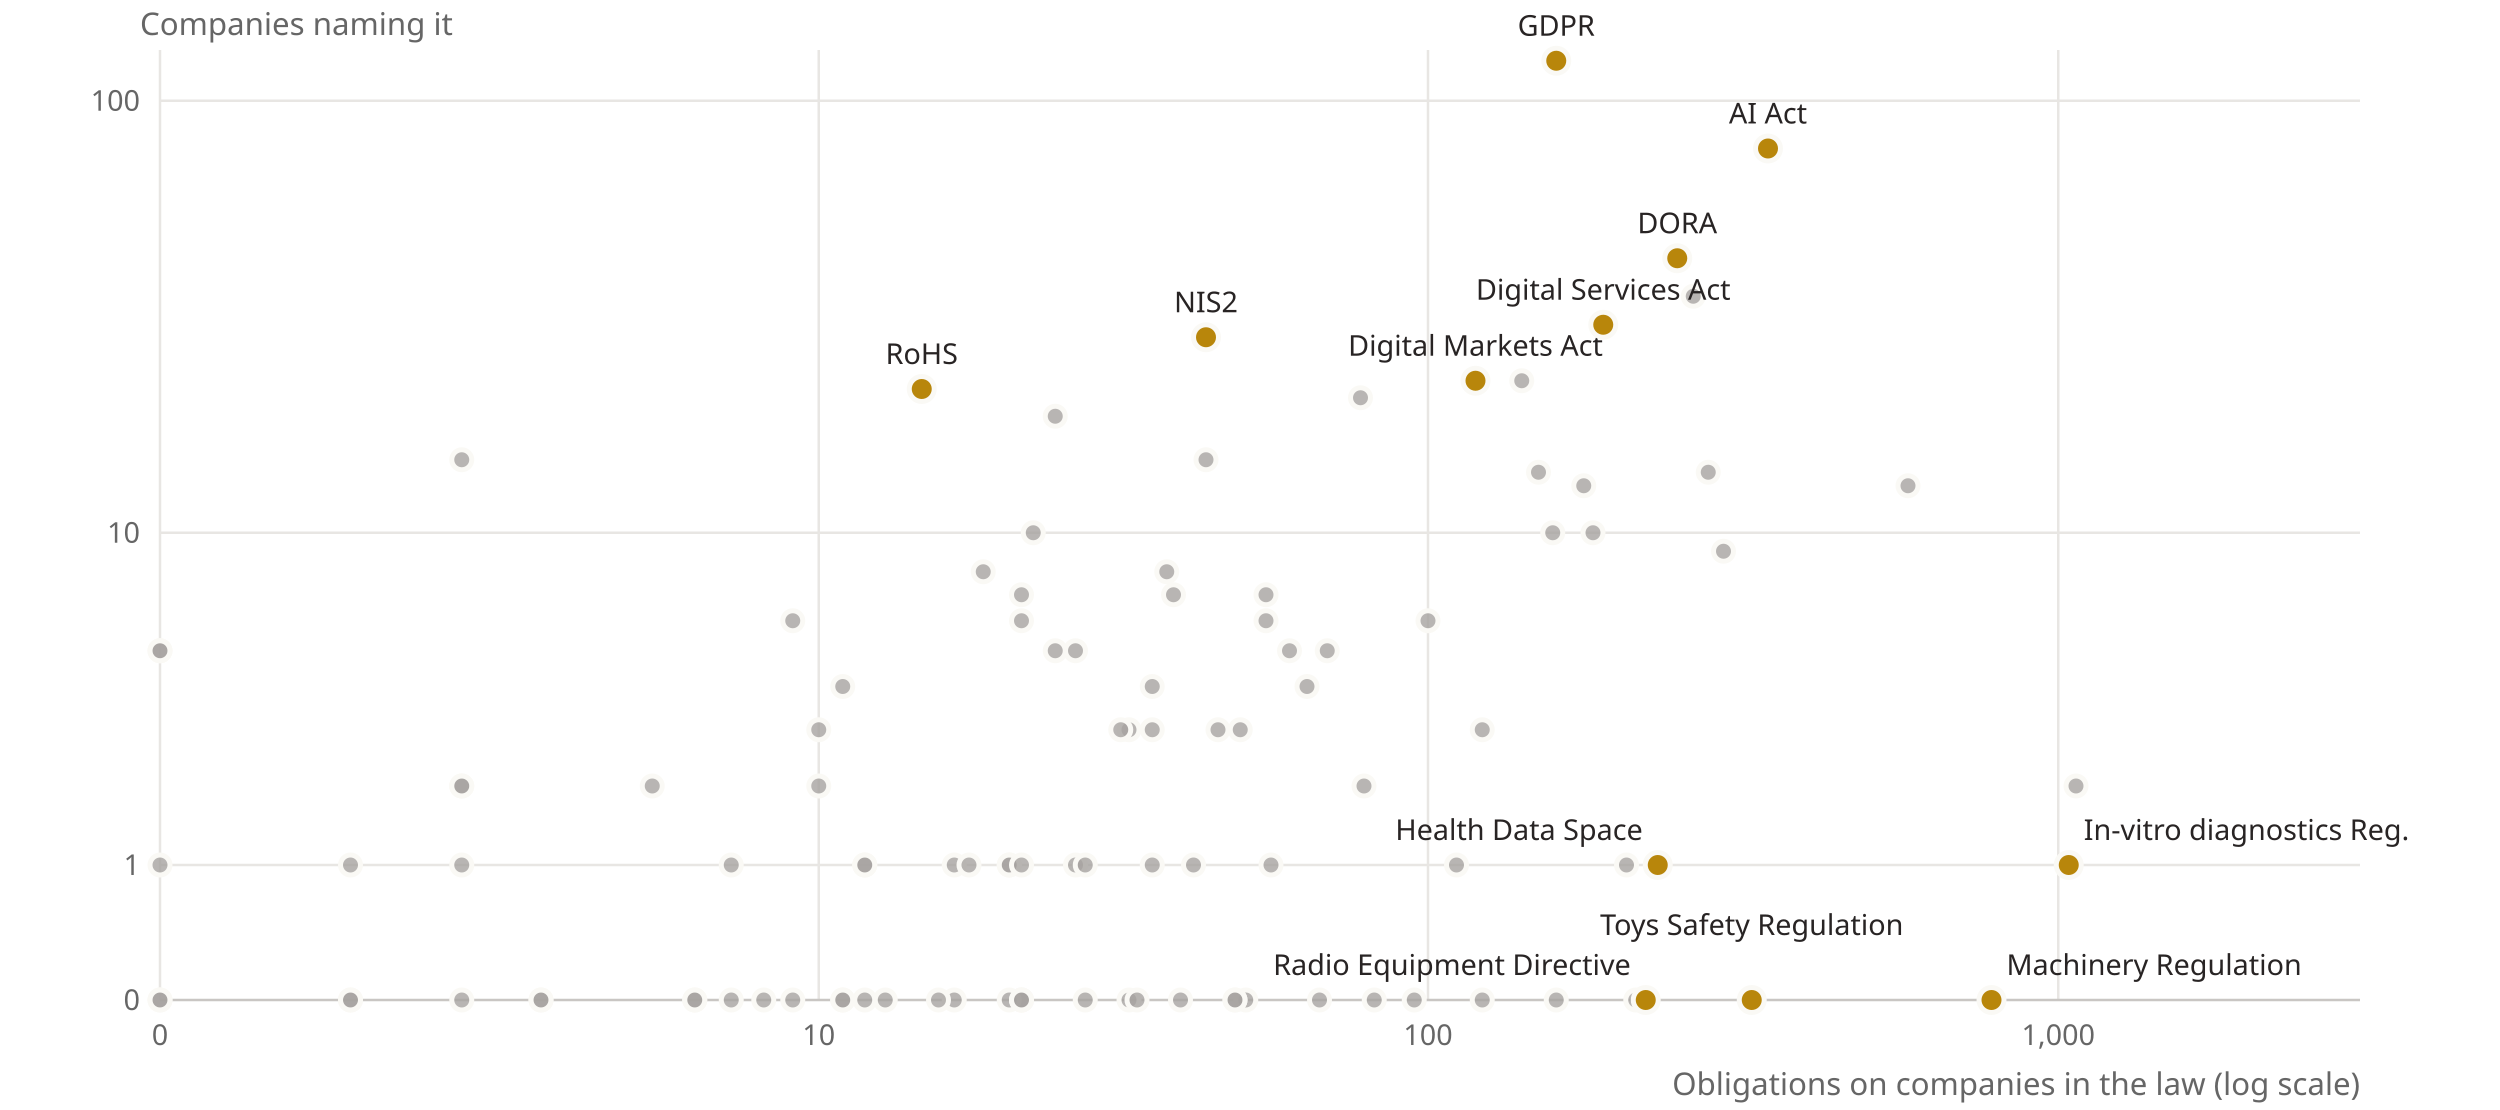
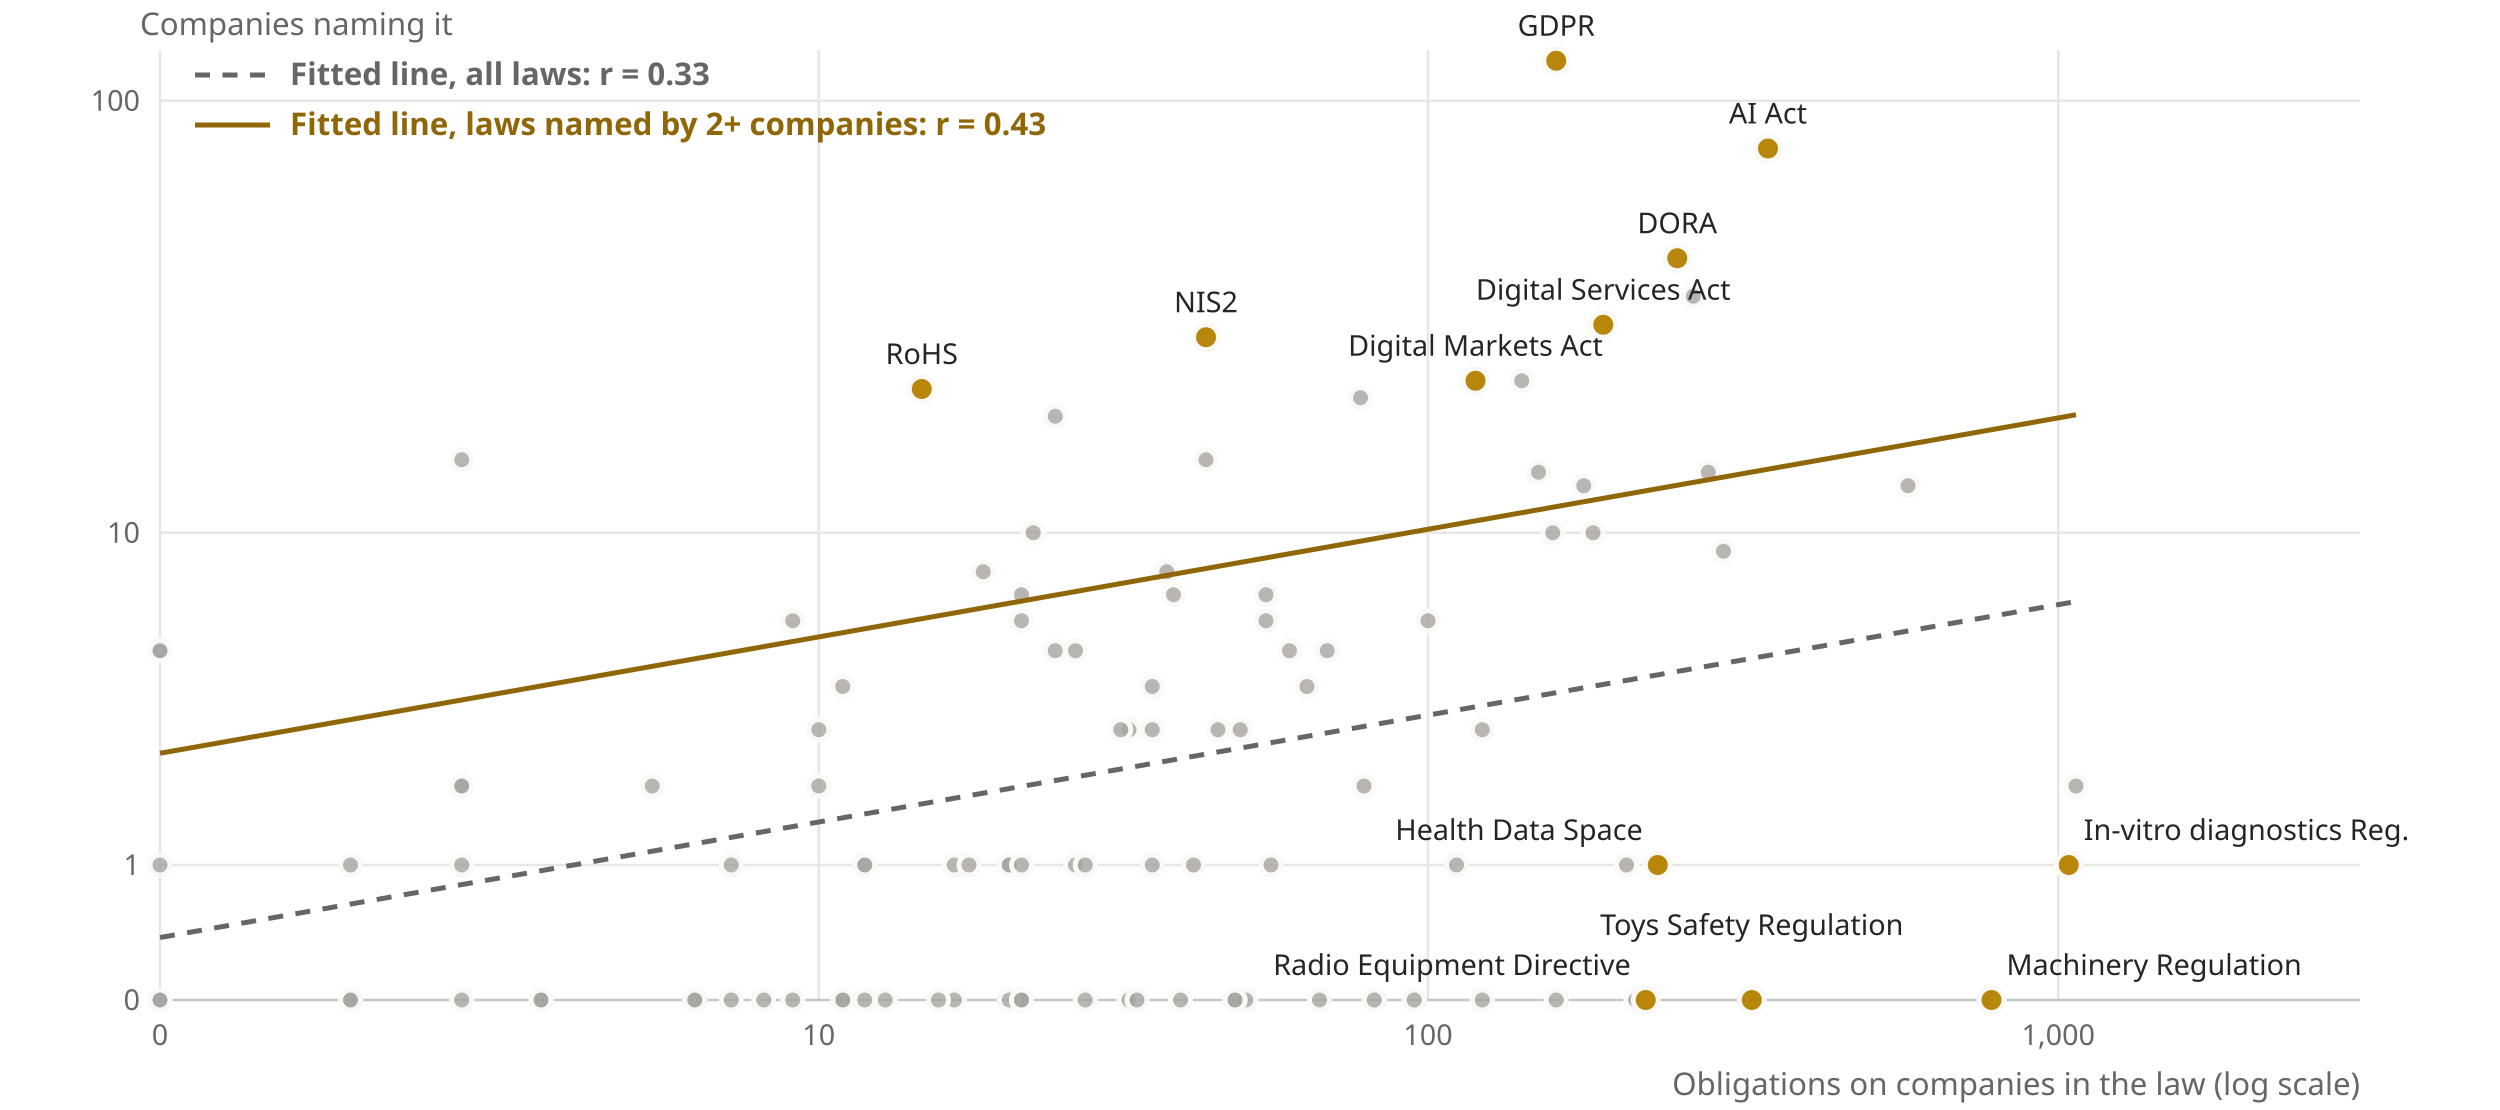
<svg viewBox="0 0 1000 444" width="100%" role="img" aria-label="Each EU law by the number of obligations it places on companies and the number of companies naming it in an annual report. The GDPR, the AI Act, DORA and the platform laws are widely named; large product laws such as the Machinery Regulation, the Toys Safety Regulation and the Radio Equipment Directive are never named.">
  <line x1="64.0" x2="64.0" y1="20" y2="400" stroke="#E8E6E3" />
  <text x="64.0" y="418.0" text-anchor="middle" font-family="DM Sans, sans-serif" font-size="11.5" fill="#666666">0</text>
  <line x1="327.5" x2="327.5" y1="20" y2="400" stroke="#E8E6E3" />
  <text x="327.5" y="418.0" text-anchor="middle" font-family="DM Sans, sans-serif" font-size="11.5" fill="#666666">10</text>
  <line x1="571.2" x2="571.2" y1="20" y2="400" stroke="#E8E6E3" />
  <text x="571.2" y="418.0" text-anchor="middle" font-family="DM Sans, sans-serif" font-size="11.5" fill="#666666">100</text>
  <line x1="823.3" x2="823.3" y1="20" y2="400" stroke="#E8E6E3" />
  <text x="823.3" y="418.0" text-anchor="middle" font-family="DM Sans, sans-serif" font-size="11.5" fill="#666666">1,000</text>
  <line x1="64" x2="944" y1="400.0" y2="400.0" stroke="#C9C6C3" />
  <text x="56.0" y="404.0" text-anchor="end" font-family="DM Sans, sans-serif" font-size="11.5" fill="#666666">0</text>
  <line x1="64" x2="944" y1="346.0" y2="346.0" stroke="#E8E6E3" />
  <text x="56.0" y="350.0" text-anchor="end" font-family="DM Sans, sans-serif" font-size="11.5" fill="#666666">1</text>
  <line x1="64" x2="944" y1="213.1" y2="213.1" stroke="#E8E6E3" />
  <text x="56.0" y="217.1" text-anchor="end" font-family="DM Sans, sans-serif" font-size="11.5" fill="#666666">10</text>
  <line x1="64" x2="944" y1="40.3" y2="40.3" stroke="#E8E6E3" />
  <text x="56.0" y="44.3" text-anchor="end" font-family="DM Sans, sans-serif" font-size="11.5" fill="#666666">100</text>
  <text x="944.0" y="438.0" text-anchor="end" font-family="DM Sans, sans-serif" font-size="12.5" fill="#666666">Obligations on companies in the law (log scale)</text>
  <text x="56.0" y="14.0" text-anchor="start" font-family="DM Sans, sans-serif" font-size="12.5" fill="#666666">Companies naming it</text>
  <circle cx="64.0" cy="260.3" r="4" fill="#A6A3A0" stroke="#FAF9F5" stroke-width="2" fill-opacity="0.8" />
  <circle cx="337.1" cy="274.6" r="4" fill="#A6A3A0" stroke="#FAF9F5" stroke-width="2" fill-opacity="0.8" />
  <circle cx="327.5" cy="314.4" r="4" fill="#A6A3A0" stroke="#FAF9F5" stroke-width="2" fill-opacity="0.8" />
  <circle cx="345.9" cy="400.0" r="4" fill="#A6A3A0" stroke="#FAF9F5" stroke-width="2" fill-opacity="0.8" />
  <circle cx="527.8" cy="400.0" r="4" fill="#A6A3A0" stroke="#FAF9F5" stroke-width="2" fill-opacity="0.8" />
  <circle cx="216.4" cy="400.0" r="4" fill="#A6A3A0" stroke="#FAF9F5" stroke-width="2" fill-opacity="0.8" />
  <circle cx="184.7" cy="346.0" r="4" fill="#A6A3A0" stroke="#FAF9F5" stroke-width="2" fill-opacity="0.8" />
  <circle cx="408.6" cy="237.9" r="4" fill="#A6A3A0" stroke="#FAF9F5" stroke-width="2" fill-opacity="0.8" />
  <circle cx="422.1" cy="166.5" r="4" fill="#A6A3A0" stroke="#FAF9F5" stroke-width="2" fill-opacity="0.8" />
  <circle cx="64.0" cy="400.0" r="4" fill="#A6A3A0" stroke="#FAF9F5" stroke-width="2" fill-opacity="0.8" />
  <circle cx="413.3" cy="213.1" r="4" fill="#A6A3A0" stroke="#FAF9F5" stroke-width="2" fill-opacity="0.8" />
  <circle cx="345.9" cy="346.0" r="4" fill="#A6A3A0" stroke="#FAF9F5" stroke-width="2" fill-opacity="0.8" />
  <circle cx="327.5" cy="291.9" r="4" fill="#A6A3A0" stroke="#FAF9F5" stroke-width="2" fill-opacity="0.8" />
  <circle cx="582.6" cy="346.0" r="4" fill="#A6A3A0" stroke="#FAF9F5" stroke-width="2" fill-opacity="0.8" />
  <circle cx="460.9" cy="291.9" r="4" fill="#A6A3A0" stroke="#FAF9F5" stroke-width="2" fill-opacity="0.8" />
  <circle cx="654.3" cy="400.0" r="4" fill="#A6A3A0" stroke="#FAF9F5" stroke-width="2" fill-opacity="0.8" />
  <circle cx="522.8" cy="274.6" r="4" fill="#A6A3A0" stroke="#FAF9F5" stroke-width="2" fill-opacity="0.8" />
  <circle cx="184.7" cy="183.9" r="4" fill="#A6A3A0" stroke="#FAF9F5" stroke-width="2" fill-opacity="0.8" />
  <circle cx="451.6" cy="400.0" r="4" fill="#A6A3A0" stroke="#FAF9F5" stroke-width="2" fill-opacity="0.8" />
  <circle cx="506.4" cy="237.9" r="4" fill="#A6A3A0" stroke="#FAF9F5" stroke-width="2" fill-opacity="0.8" />
  <circle cx="677.3" cy="118.5" r="4" fill="#A6A3A0" stroke="#FAF9F5" stroke-width="2" fill-opacity="0.8" />
  <circle cx="466.7" cy="228.7" r="4" fill="#A6A3A0" stroke="#FAF9F5" stroke-width="2" fill-opacity="0.8" />
  <circle cx="64.0" cy="400.0" r="4" fill="#A6A3A0" stroke="#FAF9F5" stroke-width="2" fill-opacity="0.8" />
  <circle cx="277.9" cy="400.0" r="4" fill="#A6A3A0" stroke="#FAF9F5" stroke-width="2" fill-opacity="0.8" />
  <circle cx="460.9" cy="346.0" r="4" fill="#A6A3A0" stroke="#FAF9F5" stroke-width="2" fill-opacity="0.8" />
  <circle cx="408.6" cy="400.0" r="4" fill="#A6A3A0" stroke="#FAF9F5" stroke-width="2" fill-opacity="0.8" />
  <circle cx="650.6" cy="346.0" r="4" fill="#A6A3A0" stroke="#FAF9F5" stroke-width="2" fill-opacity="0.8" />
  <circle cx="345.9" cy="346.0" r="4" fill="#A6A3A0" stroke="#FAF9F5" stroke-width="2" fill-opacity="0.8" />
  <circle cx="337.1" cy="400.0" r="4" fill="#A6A3A0" stroke="#FAF9F5" stroke-width="2" fill-opacity="0.8" />
  <circle cx="633.5" cy="194.3" r="4" fill="#A6A3A0" stroke="#FAF9F5" stroke-width="2" fill-opacity="0.8" />
  <circle cx="393.3" cy="228.7" r="4" fill="#A6A3A0" stroke="#FAF9F5" stroke-width="2" fill-opacity="0.8" />
  <circle cx="260.9" cy="314.4" r="4" fill="#A6A3A0" stroke="#FAF9F5" stroke-width="2" fill-opacity="0.8" />
  <circle cx="498.3" cy="400.0" r="4" fill="#A6A3A0" stroke="#FAF9F5" stroke-width="2" fill-opacity="0.8" />
  <circle cx="381.7" cy="400.0" r="4" fill="#A6A3A0" stroke="#FAF9F5" stroke-width="2" fill-opacity="0.8" />
  <circle cx="506.4" cy="248.3" r="4" fill="#A6A3A0" stroke="#FAF9F5" stroke-width="2" fill-opacity="0.8" />
  <circle cx="140.2" cy="346.0" r="4" fill="#A6A3A0" stroke="#FAF9F5" stroke-width="2" fill-opacity="0.8" />
  <circle cx="317.1" cy="248.3" r="4" fill="#A6A3A0" stroke="#FAF9F5" stroke-width="2" fill-opacity="0.8" />
  <circle cx="292.5" cy="346.0" r="4" fill="#A6A3A0" stroke="#FAF9F5" stroke-width="2" fill-opacity="0.8" />
  <circle cx="403.7" cy="400.0" r="4" fill="#A6A3A0" stroke="#FAF9F5" stroke-width="2" fill-opacity="0.8" />
  <circle cx="477.4" cy="346.0" r="4" fill="#A6A3A0" stroke="#FAF9F5" stroke-width="2" fill-opacity="0.8" />
  <circle cx="375.4" cy="400.0" r="4" fill="#A6A3A0" stroke="#FAF9F5" stroke-width="2" fill-opacity="0.8" />
  <circle cx="496.1" cy="291.9" r="4" fill="#A6A3A0" stroke="#FAF9F5" stroke-width="2" fill-opacity="0.8" />
  <circle cx="494.0" cy="400.0" r="4" fill="#A6A3A0" stroke="#FAF9F5" stroke-width="2" fill-opacity="0.8" />
  <circle cx="184.7" cy="400.0" r="4" fill="#A6A3A0" stroke="#FAF9F5" stroke-width="2" fill-opacity="0.8" />
  <circle cx="545.6" cy="314.4" r="4" fill="#A6A3A0" stroke="#FAF9F5" stroke-width="2" fill-opacity="0.8" />
  <circle cx="763.2" cy="194.3" r="4" fill="#A6A3A0" stroke="#FAF9F5" stroke-width="2" fill-opacity="0.8" />
  <circle cx="515.8" cy="260.3" r="4" fill="#A6A3A0" stroke="#FAF9F5" stroke-width="2" fill-opacity="0.8" />
  <circle cx="571.2" cy="248.3" r="4" fill="#A6A3A0" stroke="#FAF9F5" stroke-width="2" fill-opacity="0.8" />
  <circle cx="451.6" cy="291.9" r="4" fill="#A6A3A0" stroke="#FAF9F5" stroke-width="2" fill-opacity="0.8" />
  <circle cx="592.9" cy="291.9" r="4" fill="#A6A3A0" stroke="#FAF9F5" stroke-width="2" fill-opacity="0.8" />
  <circle cx="689.4" cy="220.5" r="4" fill="#A6A3A0" stroke="#FAF9F5" stroke-width="2" fill-opacity="0.8" />
  <circle cx="184.7" cy="314.4" r="4" fill="#A6A3A0" stroke="#FAF9F5" stroke-width="2" fill-opacity="0.8" />
  <circle cx="184.7" cy="314.4" r="4" fill="#A6A3A0" stroke="#FAF9F5" stroke-width="2" fill-opacity="0.8" />
  <circle cx="565.7" cy="400.0" r="4" fill="#A6A3A0" stroke="#FAF9F5" stroke-width="2" fill-opacity="0.8" />
  <circle cx="508.4" cy="346.0" r="4" fill="#A6A3A0" stroke="#FAF9F5" stroke-width="2" fill-opacity="0.8" />
  <circle cx="430.2" cy="260.3" r="4" fill="#A6A3A0" stroke="#FAF9F5" stroke-width="2" fill-opacity="0.8" />
  <circle cx="608.7" cy="152.3" r="4" fill="#A6A3A0" stroke="#FAF9F5" stroke-width="2" fill-opacity="0.8" />
  <circle cx="408.6" cy="400.0" r="4" fill="#A6A3A0" stroke="#FAF9F5" stroke-width="2" fill-opacity="0.8" />
  <circle cx="637.2" cy="213.1" r="4" fill="#A6A3A0" stroke="#FAF9F5" stroke-width="2" fill-opacity="0.8" />
  <circle cx="683.3" cy="188.9" r="4" fill="#A6A3A0" stroke="#FAF9F5" stroke-width="2" fill-opacity="0.8" />
  <circle cx="434.1" cy="400.0" r="4" fill="#A6A3A0" stroke="#FAF9F5" stroke-width="2" fill-opacity="0.8" />
  <circle cx="381.7" cy="346.0" r="4" fill="#A6A3A0" stroke="#FAF9F5" stroke-width="2" fill-opacity="0.8" />
  <circle cx="317.1" cy="400.0" r="4" fill="#A6A3A0" stroke="#FAF9F5" stroke-width="2" fill-opacity="0.8" />
  <circle cx="403.7" cy="346.0" r="4" fill="#A6A3A0" stroke="#FAF9F5" stroke-width="2" fill-opacity="0.8" />
  <circle cx="472.2" cy="400.0" r="4" fill="#A6A3A0" stroke="#FAF9F5" stroke-width="2" fill-opacity="0.8" />
  <circle cx="408.6" cy="248.3" r="4" fill="#A6A3A0" stroke="#FAF9F5" stroke-width="2" fill-opacity="0.8" />
  <circle cx="430.2" cy="346.0" r="4" fill="#A6A3A0" stroke="#FAF9F5" stroke-width="2" fill-opacity="0.8" />
  <circle cx="277.9" cy="400.0" r="4" fill="#A6A3A0" stroke="#FAF9F5" stroke-width="2" fill-opacity="0.8" />
  <circle cx="337.1" cy="400.0" r="4" fill="#A6A3A0" stroke="#FAF9F5" stroke-width="2" fill-opacity="0.8" />
  <circle cx="622.5" cy="400.0" r="4" fill="#A6A3A0" stroke="#FAF9F5" stroke-width="2" fill-opacity="0.8" />
  <circle cx="216.4" cy="400.0" r="4" fill="#A6A3A0" stroke="#FAF9F5" stroke-width="2" fill-opacity="0.8" />
  <circle cx="403.7" cy="346.0" r="4" fill="#A6A3A0" stroke="#FAF9F5" stroke-width="2" fill-opacity="0.8" />
  <circle cx="408.6" cy="400.0" r="4" fill="#A6A3A0" stroke="#FAF9F5" stroke-width="2" fill-opacity="0.8" />
  <circle cx="408.6" cy="346.0" r="4" fill="#A6A3A0" stroke="#FAF9F5" stroke-width="2" fill-opacity="0.8" />
  <circle cx="64.0" cy="260.3" r="4" fill="#A6A3A0" stroke="#FAF9F5" stroke-width="2" fill-opacity="0.8" />
  <circle cx="64.0" cy="346.0" r="4" fill="#A6A3A0" stroke="#FAF9F5" stroke-width="2" fill-opacity="0.8" />
  <circle cx="140.2" cy="400.0" r="4" fill="#A6A3A0" stroke="#FAF9F5" stroke-width="2" fill-opacity="0.8" />
  <circle cx="621.1" cy="213.1" r="4" fill="#A6A3A0" stroke="#FAF9F5" stroke-width="2" fill-opacity="0.8" />
  <circle cx="305.5" cy="400.0" r="4" fill="#A6A3A0" stroke="#FAF9F5" stroke-width="2" fill-opacity="0.8" />
  <circle cx="592.9" cy="400.0" r="4" fill="#A6A3A0" stroke="#FAF9F5" stroke-width="2" fill-opacity="0.8" />
  <circle cx="140.2" cy="400.0" r="4" fill="#A6A3A0" stroke="#FAF9F5" stroke-width="2" fill-opacity="0.8" />
  <circle cx="434.1" cy="346.0" r="4" fill="#A6A3A0" stroke="#FAF9F5" stroke-width="2" fill-opacity="0.8" />
  <circle cx="422.1" cy="260.3" r="4" fill="#A6A3A0" stroke="#FAF9F5" stroke-width="2" fill-opacity="0.8" />
  <circle cx="460.9" cy="274.6" r="4" fill="#A6A3A0" stroke="#FAF9F5" stroke-width="2" fill-opacity="0.8" />
  <circle cx="487.2" cy="291.9" r="4" fill="#A6A3A0" stroke="#FAF9F5" stroke-width="2" fill-opacity="0.8" />
  <circle cx="530.9" cy="260.3" r="4" fill="#A6A3A0" stroke="#FAF9F5" stroke-width="2" fill-opacity="0.8" />
  <circle cx="615.4" cy="188.9" r="4" fill="#A6A3A0" stroke="#FAF9F5" stroke-width="2" fill-opacity="0.8" />
  <circle cx="448.3" cy="291.9" r="4" fill="#A6A3A0" stroke="#FAF9F5" stroke-width="2" fill-opacity="0.8" />
  <circle cx="292.5" cy="400.0" r="4" fill="#A6A3A0" stroke="#FAF9F5" stroke-width="2" fill-opacity="0.8" />
  <circle cx="354.1" cy="400.0" r="4" fill="#A6A3A0" stroke="#FAF9F5" stroke-width="2" fill-opacity="0.8" />
  <circle cx="387.6" cy="346.0" r="4" fill="#A6A3A0" stroke="#FAF9F5" stroke-width="2" fill-opacity="0.8" />
  <circle cx="494.0" cy="400.0" r="4" fill="#A6A3A0" stroke="#FAF9F5" stroke-width="2" fill-opacity="0.8" />
  <circle cx="830.4" cy="314.4" r="4" fill="#A6A3A0" stroke="#FAF9F5" stroke-width="2" fill-opacity="0.8" />
  <circle cx="469.4" cy="237.9" r="4" fill="#A6A3A0" stroke="#FAF9F5" stroke-width="2" fill-opacity="0.8" />
  <circle cx="454.8" cy="400.0" r="4" fill="#A6A3A0" stroke="#FAF9F5" stroke-width="2" fill-opacity="0.8" />
  <circle cx="549.7" cy="400.0" r="4" fill="#A6A3A0" stroke="#FAF9F5" stroke-width="2" fill-opacity="0.8" />
  <circle cx="482.4" cy="183.9" r="4" fill="#A6A3A0" stroke="#FAF9F5" stroke-width="2" fill-opacity="0.8" />
  <circle cx="544.2" cy="159.1" r="4" fill="#A6A3A0" stroke="#FAF9F5" stroke-width="2" fill-opacity="0.8" />
  <circle cx="622.5" cy="24.3" r="5" fill="#B8860B" stroke="#FAF9F5" stroke-width="2" fill-opacity="1" />
  <text x="622.5" y="14.3" text-anchor="middle" font-family="DM Sans, sans-serif" font-size="11.5" fill="#282424">GDPR</text>
  <circle cx="670.9" cy="103.3" r="5" fill="#B8860B" stroke="#FAF9F5" stroke-width="2" fill-opacity="1" />
  <text x="670.9" y="93.3" text-anchor="middle" font-family="DM Sans, sans-serif" font-size="11.5" fill="#282424">DORA</text>
  <circle cx="590.2" cy="152.3" r="5" fill="#B8860B" stroke="#FAF9F5" stroke-width="2" fill-opacity="1" />
  <text x="590.2" y="142.3" text-anchor="middle" font-family="DM Sans, sans-serif" font-size="11.5" fill="#282424">Digital Markets Act</text>
  <circle cx="641.3" cy="129.9" r="5" fill="#B8860B" stroke="#FAF9F5" stroke-width="2" fill-opacity="1" />
  <text x="641.3" y="119.9" text-anchor="middle" font-family="DM Sans, sans-serif" font-size="11.5" fill="#282424">Digital Services Act</text>
  <circle cx="482.4" cy="134.9" r="5" fill="#B8860B" stroke="#FAF9F5" stroke-width="2" fill-opacity="1" />
  <text x="482.4" y="124.9" text-anchor="middle" font-family="DM Sans, sans-serif" font-size="11.5" fill="#282424">NIS2</text>
  <circle cx="707.2" cy="59.4" r="5" fill="#B8860B" stroke="#FAF9F5" stroke-width="2" fill-opacity="1" />
  <text x="707.2" y="49.4" text-anchor="middle" font-family="DM Sans, sans-serif" font-size="11.5" fill="#282424">AI Act</text>
  <circle cx="796.6" cy="400.0" r="5" fill="#B8860B" stroke="#FAF9F5" stroke-width="2" fill-opacity="1" />
  <text x="802.6" y="390.0" text-anchor="start" font-family="DM Sans, sans-serif" font-size="11.5" fill="#282424">Machinery Regulation</text>
  <circle cx="663.1" cy="346.0" r="5" fill="#B8860B" stroke="#FAF9F5" stroke-width="2" fill-opacity="1" />
  <text x="657.1" y="336.0" text-anchor="end" font-family="DM Sans, sans-serif" font-size="11.5" fill="#282424">Health Data Space</text>
  <circle cx="700.7" cy="400.0" r="5" fill="#B8860B" stroke="#FAF9F5" stroke-width="2" fill-opacity="1" />
  <text x="700.7" y="374.0" text-anchor="middle" font-family="DM Sans, sans-serif" font-size="11.5" fill="#282424">Toys Safety Regulation</text>
  <circle cx="658.3" cy="400.0" r="5" fill="#B8860B" stroke="#FAF9F5" stroke-width="2" fill-opacity="1" />
  <text x="652.3" y="390.0" text-anchor="end" font-family="DM Sans, sans-serif" font-size="11.5" fill="#282424">Radio Equipment Directive</text>
  <circle cx="827.5" cy="346.0" r="5" fill="#B8860B" stroke="#FAF9F5" stroke-width="2" fill-opacity="1" />
  <text x="833.5" y="336.0" text-anchor="start" font-family="DM Sans, sans-serif" font-size="11.5" fill="#282424">In-vitro diagnostics Reg.</text>
  <circle cx="368.7" cy="155.6" r="5" fill="#B8860B" stroke="#FAF9F5" stroke-width="2" fill-opacity="1" />
  <text x="368.7" y="145.6" text-anchor="middle" font-family="DM Sans, sans-serif" font-size="11.5" fill="#282424">RoHS</text>
+   <line x1="64.0" y1="375.0" x2="830.4" y2="240.6" stroke="#666666" stroke-width="2" stroke-dasharray="6 5" />
+   <line x1="78" x2="108" y1="30" y2="30" stroke="#666666" stroke-width="2" stroke-dasharray="6 5" />
+   <text x="116.0" y="34.0" text-anchor="start" font-family="DM Sans, sans-serif" font-size="12.5" fill="#666666" font-weight="600">Fitted line, all laws: r = 0.33</text>
+   <line x1="64.0" y1="301.3" x2="830.4" y2="165.9" stroke="#8F6708" stroke-width="2" />
+   <line x1="78" x2="108" y1="50" y2="50" stroke="#8F6708" stroke-width="2" />
+   <text x="116.0" y="54.0" text-anchor="start" font-family="DM Sans, sans-serif" font-size="12.5" fill="#8F6708" font-weight="600">Fitted line, laws named by 2+ companies: r = 0.43</text>
</svg>
